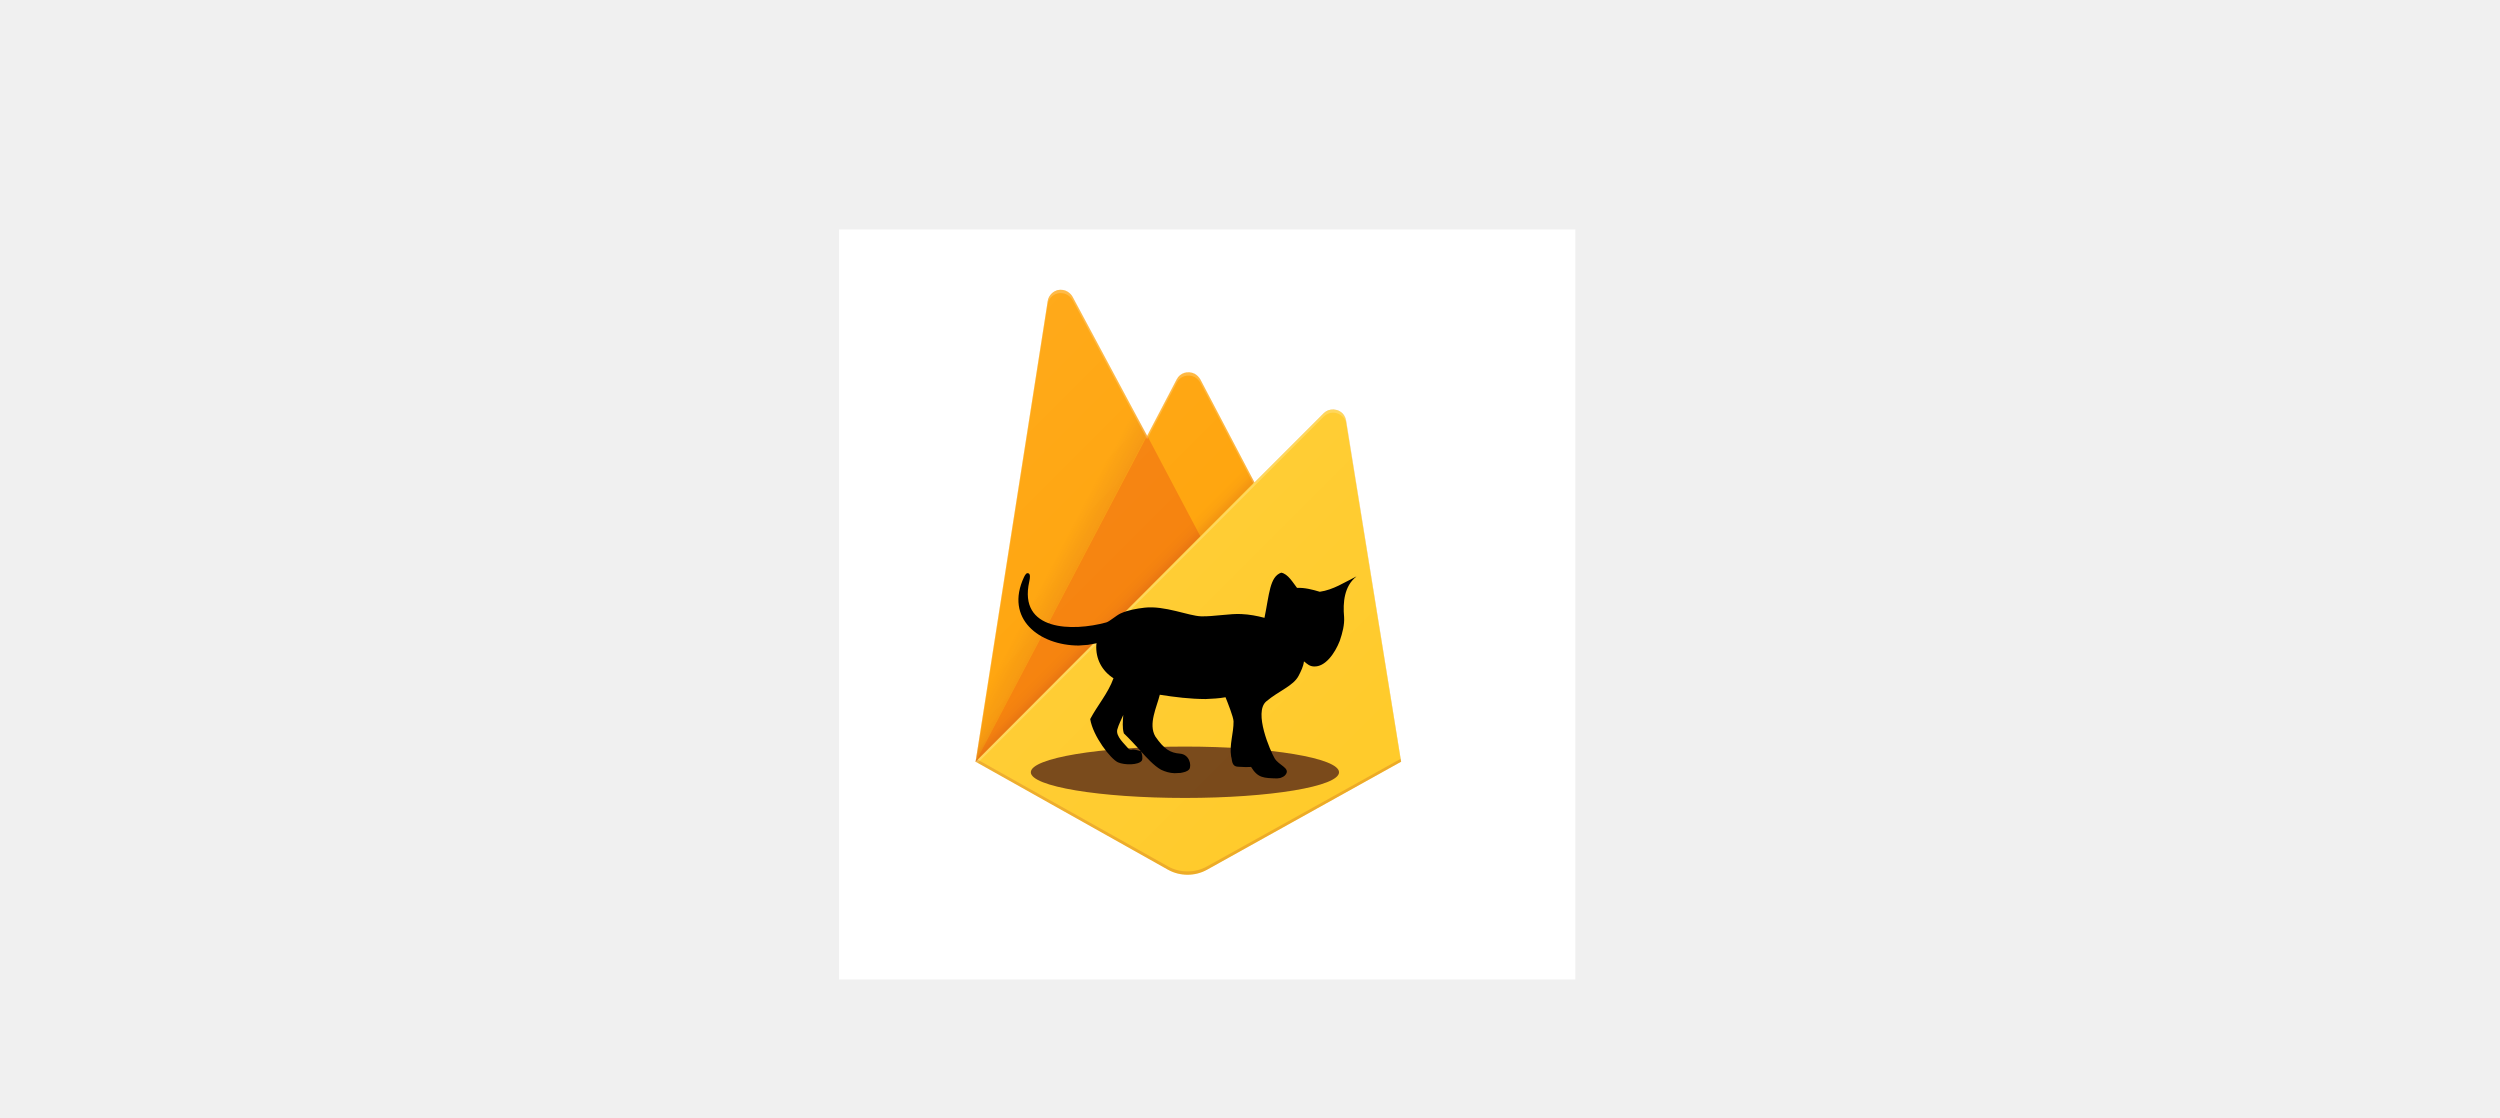
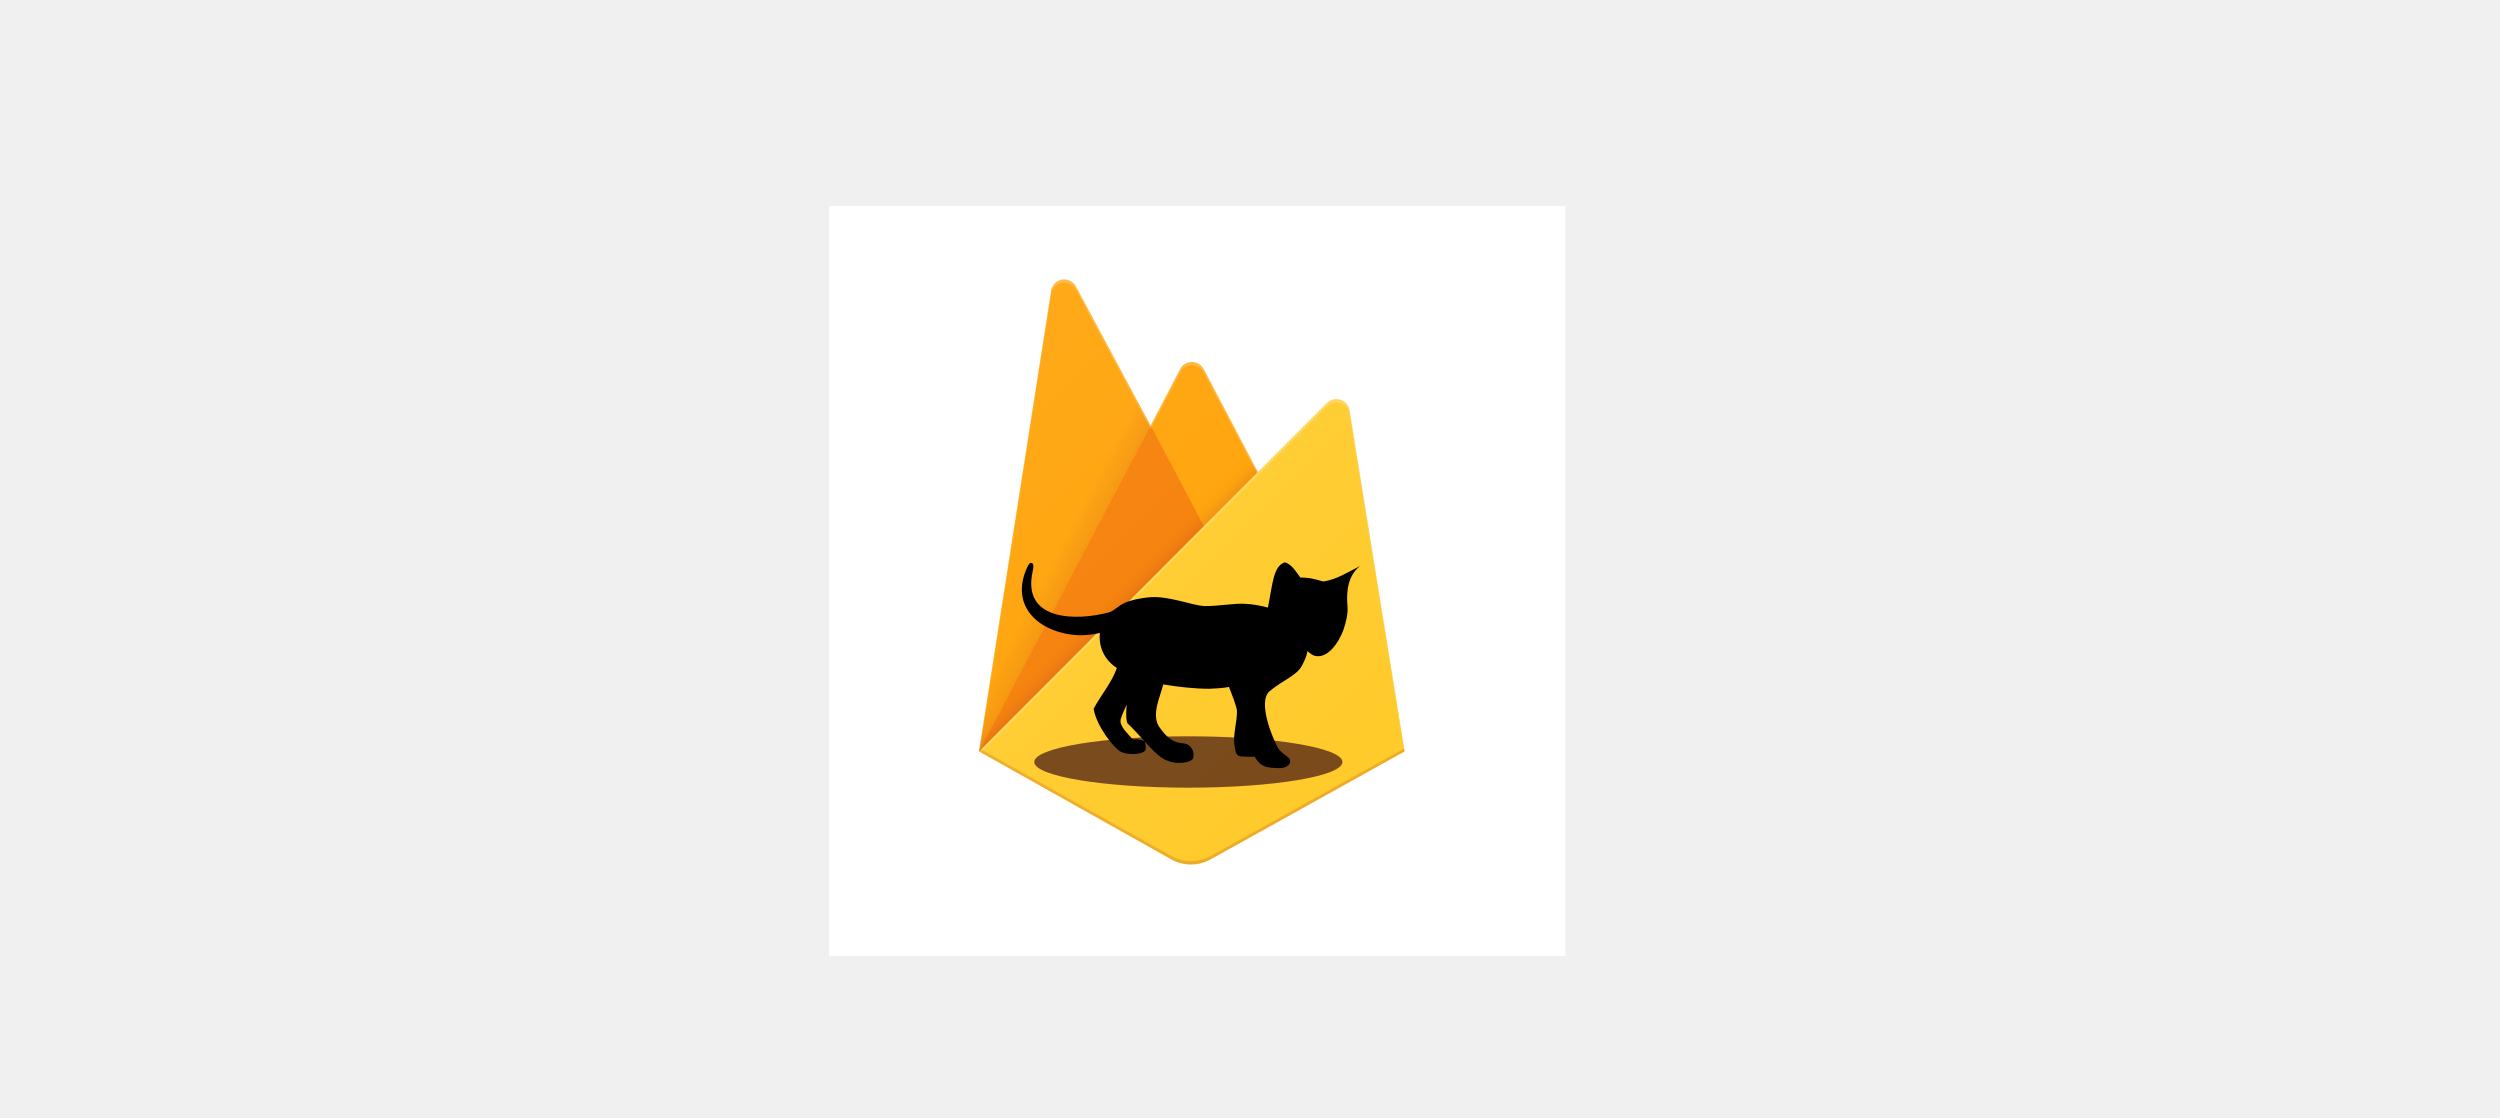
<svg xmlns="http://www.w3.org/2000/svg" xmlns:xlink="http://www.w3.org/1999/xlink" version="1.1" x="0px" y="0px" viewBox="0 0 752 336" style="enable-background:new 0 0 752 336;" xml:space="preserve" id="svg1081">
  <defs id="defs1085">
    <clipPath id="SVGID_2_">
      <use xlink:href="#SVGID_1_" style="overflow:visible" id="use988" x="0" y="0" width="100%" height="100%" />
    </clipPath>
    <linearGradient id="SVGID_3_" gradientUnits="userSpaceOnUse" x1="90.242" y1="137.438" x2="82.242" y2="141.618" gradientTransform="matrix(1,0,0,-1,0,329.9936)">
      <stop offset="0" style="stop-color:#A52714" id="stop993" />
      <stop offset="0.4" style="stop-color:#A52714;stop-opacity:0.5" id="stop995" />
      <stop offset="0.8" style="stop-color:#A52714;stop-opacity:0" id="stop997" />
    </linearGradient>
    <linearGradient id="SVGID_4_" gradientUnits="userSpaceOnUse" x1="124.241" y1="149.077" x2="120.661" y2="152.657" gradientTransform="matrix(1,0,0,-1,0,329.9936)">
      <stop offset="0" style="stop-color:#A52714;stop-opacity:0.8" id="stop1004" />
      <stop offset="0.5" style="stop-color:#A52714;stop-opacity:0.21" id="stop1006" />
      <stop offset="1" style="stop-color:#A52714;stop-opacity:0" id="stop1008" />
    </linearGradient>
    <linearGradient id="SVGID_5_" gradientUnits="userSpaceOnUse" x1="-597.052" y1="1378.471" x2="-546.982" y2="1428.541" gradientTransform="matrix(2.67,0,0,2.67,1655.982,-3551.545)">
      <stop offset="0" style="stop-color:#FFFFFF;stop-opacity:0.1" id="stop1019" />
      <stop offset="1" style="stop-color:#FFFFFF;stop-opacity:0" id="stop1021" />
    </linearGradient>
    <path id="SVGID_1_" d="m 176.8,137.4 c -0.4,-2.2 -2.4,-3.6 -4.6,-3.3 -0.8,0.1 -1.6,0.5 -2.2,1.1 L 149.2,156 132.9,124.9 c -1,-2 -3.4,-2.7 -5.4,-1.7 -0.7,0.4 -1.3,1 -1.7,1.7 l -8.9,17 -22.4,-41.8 c -1,-1.9 -3.5,-2.7 -5.4,-1.6 -1.1,0.6 -1.9,1.7 -2.1,2.9 L 65.3,240 l 57.9,32.5 c 3.6,2 8.1,2 11.7,0 L 193.3,240 Z" />
+     <filter style="color-interpolation-filters:sRGB" id="filter2088" x="-0.001" width="1.002" y="-0.001" height="1.002">
+       <feGaussianBlur stdDeviation="0.101" id="feGaussianBlur2090" />
+     </filter>
  </defs>
  <style type="text/css" id="style979">
	.st0{fill:#FFFFFF;}
	.st1{opacity:0.7;}
	.st2{fill:none;}
	.st3{clip-path:url(#SVGID_2_);}
	.st4{fill:#FFA000;}
	.st5{opacity:0.12;fill:url(#SVGID_3_);enable-background:new    ;}
	.st6{fill:#F57C00;}
	.st7{opacity:0.2;fill:url(#SVGID_4_);enable-background:new    ;}
	.st8{fill:#FFCA28;}
	.st9{fill:#FFFFFF;fill-opacity:0.2;}
	.st10{opacity:0.2;fill:#A52714;enable-background:new    ;}
	.st11{fill:url(#SVGID_5_);}
	.st12{opacity:0.54;}
	.st13{clip-path:url(#SVGID_7_);}
	.st14{opacity:0.12;fill:url(#SVGID_8_);enable-background:new    ;}
	.st15{opacity:0.2;fill:url(#SVGID_9_);enable-background:new    ;}
	.st16{fill:url(#SVGID_10_);}
	.st17{display:none;}
	.st18{display:inline;fill:#00FFFF;fill-opacity:0.2;}
</style>
  <g id="guides" class="st17">
    <rect id="XMLID_13_" x="-0.6" y="272" class="st18" width="753.2" height="64" />
    <rect id="XMLID_10_" x="-0.6" y="0" class="st18" width="753.2" height="64" />
    <rect x="688.5" y="0" class="st18" width="64" height="336" id="rect1074" />
    <rect x="196.3" y="0" class="st18" width="48" height="336" id="rect1076" />
    <rect x="-0.5" y="0" class="st18" width="64" height="336" id="rect1078" />
  </g>
-   <g id="layer2">
-     <rect style="fill:#ffffff;fill-opacity:1;stroke-width:3.78" id="rect2070" width="221.479" height="225.6" x="252.384" y="69.019" />
+   <g id="layer2" style="filter:url(#filter2088)">
+     <rect style="fill:#ffffff;fill-opacity:1;stroke-width:3.78" id="rect2070" width="221.479" height="225.6" x="249.414" y="61.929" />
  </g>
  <g id="layer3" style="display:inline">
-     <g id="XMLID_19_" transform="translate(228.1575,-10.87671)">
+     <g id="XMLID_19_" transform="translate(229.1877,-13.96712)">
      <rect id="XMLID_21_" x="33.3" y="90" class="st2" width="192" height="192" />
      <g id="g1028">
        <defs id="defs986">
          <path id="path2043" d="m 176.8,137.4 c -0.4,-2.2 -2.4,-3.6 -4.6,-3.3 -0.8,0.1 -1.6,0.5 -2.2,1.1 L 149.2,156 132.9,124.9 c -1,-2 -3.4,-2.7 -5.4,-1.7 -0.7,0.4 -1.3,1 -1.7,1.7 l -8.9,17 -22.4,-41.8 c -1,-1.9 -3.5,-2.7 -5.4,-1.6 -1.1,0.6 -1.9,1.7 -2.1,2.9 L 65.3,240 l 57.9,32.5 c 3.6,2 8.1,2 11.7,0 L 193.3,240 Z" />
        </defs>
        <clipPath id="clipPath1947">
          <use xlink:href="#SVGID_1_" style="overflow:visible" id="use1945" x="0" y="0" width="100%" height="100%" />
        </clipPath>
        <g class="st3" clip-path="url(#SVGID_2_)" id="g1026">
          <path class="st4" d="M 65.3,240 87,101.4 c 0.3,-2.2 2.4,-3.7 4.6,-3.3 1.2,0.2 2.3,1 2.9,2.1 l 22.4,41.8 8.9,-17 c 1,-2 3.4,-2.7 5.4,-1.7 0.7,0.4 1.3,1 1.7,1.7 l 60.4,115 z" id="path991" />
          <linearGradient id="linearGradient1956" gradientUnits="userSpaceOnUse" x1="90.242" y1="137.438" x2="82.242" y2="141.618" gradientTransform="matrix(1,0,0,-1,0,329.9936)">
            <stop offset="0" style="stop-color:#A52714" id="stop1950" />
            <stop offset="0.4" style="stop-color:#A52714;stop-opacity:0.5" id="stop1952" />
            <stop offset="0.8" style="stop-color:#A52714;stop-opacity:0" id="stop1954" />
          </linearGradient>
          <path class="st5" d="m 139.3,99 -106,-9 v 192 l 32,-42 z" id="path1000" style="fill:url(#SVGID_3_)" />
          <path class="st6" d="M 140.2,186 116.9,141.9 65.3,240 Z" id="path1002" />
          <linearGradient id="linearGradient1966" gradientUnits="userSpaceOnUse" x1="124.241" y1="149.077" x2="120.661" y2="152.657" gradientTransform="matrix(1,0,0,-1,0,329.9936)">
            <stop offset="0" style="stop-color:#A52714;stop-opacity:0.8" id="stop1960" />
            <stop offset="0.5" style="stop-color:#A52714;stop-opacity:0.21" id="stop1962" />
            <stop offset="1" style="stop-color:#A52714;stop-opacity:0" id="stop1964" />
          </linearGradient>
          <path class="st7" d="m 33.3,90 h 192 v 192 h -192 z" id="path1011" style="fill:url(#SVGID_4_)" />
          <path class="st8" d="M 193.3,240 176.7,137.3 c -0.4,-2.2 -2.4,-3.6 -4.6,-3.3 -0.8,0.1 -1.6,0.5 -2.2,1.1 L 65.3,240 l 57.9,32.5 c 3.6,2 8.1,2 11.7,0 z" id="path1013" />
          <path class="st9" d="m 176.8,137.4 c -0.4,-2.2 -2.4,-3.6 -4.6,-3.3 -0.8,0.1 -1.6,0.5 -2.2,1.1 L 149.2,156 132.9,124.9 c -1,-2 -3.4,-2.7 -5.4,-1.7 -0.7,0.4 -1.3,1 -1.7,1.7 l -8.9,17 -22.4,-41.8 c -1,-1.9 -3.5,-2.7 -5.4,-1.6 -1.1,0.6 -1.9,1.7 -2.1,2.9 L 65.3,240 h -0.1 l 0.1,0.1 0.6,0.3 83.3,-83.4 20.8,-20.8 c 1.6,-1.6 4.1,-1.6 5.7,0 0.6,0.6 1,1.3 1.1,2.2 l 16.4,101.7 0.2,-0.1 z M 65.5,239.8 87,102.4 c 0.3,-2.2 2.4,-3.7 4.6,-3.3 1.2,0.2 2.3,1 2.9,2.1 l 22.4,41.8 8.9,-17 c 1,-2 3.4,-2.7 5.4,-1.7 0.7,0.4 1.3,1 1.7,1.7 l 16,30.4 z" id="path1015" />
          <path class="st10" d="m 134.9,271.5 c -3.6,2 -8.1,2 -11.7,0 l -57.8,-32.4 -0.1,0.9 57.9,32.5 c 3.6,2 8.1,2 11.7,0 l 58.4,-32.5 -0.1,-0.9 z" id="path1017" />
          <linearGradient id="linearGradient1976" gradientUnits="userSpaceOnUse" x1="-597.052" y1="1378.471" x2="-546.982" y2="1428.541" gradientTransform="matrix(2.67,0,0,2.67,1655.982,-3551.545)">
            <stop offset="0" style="stop-color:#FFFFFF;stop-opacity:0.1" id="stop1972" />
            <stop offset="1" style="stop-color:#FFFFFF;stop-opacity:0" id="stop1974" />
          </linearGradient>
          <path class="st11" d="m 176.8,137.4 c -0.4,-2.2 -2.4,-3.6 -4.6,-3.3 -0.8,0.1 -1.6,0.5 -2.2,1.1 L 149.2,156 132.9,124.9 c -1,-2 -3.4,-2.7 -5.4,-1.7 -0.7,0.4 -1.3,1 -1.7,1.7 l -8.9,17 -22.4,-41.8 c -1,-1.9 -3.5,-2.7 -5.4,-1.6 -1.1,0.6 -1.9,1.7 -2.1,2.9 L 65.3,240 l 57.9,32.5 c 3.6,2 8.1,2 11.7,0 L 193.3,240 Z" id="path1024" style="fill:url(#SVGID_5_)" />
        </g>
      </g>
    </g>
  </g>
  <g id="layer1" style="display:inline">
-     <ellipse style="fill:#542617;fill-opacity:0.774;stroke-width:4.355" id="path1897" cx="356.427" cy="232.296" rx="46.356" ry="7.726" />
-     <path d="m 339.645,225.398 0.582,0.172 c 0.731,-0.327 2.201,0.178 2.98,0.426 -1.436,-1.591 -3.598,-3.928 -5.156,-5.402 -0.511,-1.784 -0.293,-3.578 -0.183,-5.399 l 0.022,-0.151 c -0.614,1.457 -1.394,2.875 -1.813,4.409 -0.49,2.07 2.179,4.303 3.214,5.583 z m 44.49,8.754 c -4.006,-0.113 -5.768,-0.103 -7.808,-3.458 l -1.59,0.045 c -1.851,-0.082 -1.079,-0.045 -2.314,-0.106 -2.064,-0.08 -1.734,-2.042 -2.097,-3.078 -0.581,-3.518 0.769,-7.054 0.726,-10.573 -0.015,-1.249 -1.782,-5.67 -2.414,-7.251 -1.98,0.373 -3.97,0.444 -5.978,0.544 -4.629,-0.012 -9.227,-0.578 -13.791,-1.298 -0.889,3.675 -3.533,8.817 -1.348,12.551 2.653,3.863 4.514,4.933 7.399,5.166 2.885,0.233 3.537,3.49 2.839,4.654 -0.618,0.804 -1.704,0.95 -2.626,1.145 l -1.846,0.087 c -1.452,-0.049 -2.75,-0.441 -4.044,-1.046 -2.161,-1.206 -4.393,-3.714 -6.051,-5.515 0.386,0.719 0.616,2.123 0.266,2.776 -0.98,1.389 -5.221,1.38 -7.163,0.517 -2.206,-0.98 -7.537,-7.863 -8.361,-13.018 2.192,-4.147 5.387,-7.758 7.003,-12.273 -3.523,-2.248 -5.409,-5.906 -5.164,-10.051 l 0.088,-0.48 c -3.466,0.649 -1.669,0.407 -5.397,0.689 -11.874,-0.036 -22.317,-8.087 -16.437,-20.6 0.382,-0.741 0.746,-1.415 1.394,-1.093 0.52,0.258 0.446,1.294 0.184,2.442 -3.361,14.951 13.066,15.066 23.164,12.299 1.002,-0.275 2.995,-2.124 4.376,-2.737 2.257,-1.002 4.707,-1.409 7.138,-1.702 6.047,-0.689 13.314,2.496 17.007,2.6 3.693,0.104 8.946,-0.884 12.17,-0.676 2.34,0.107 4.637,0.529 6.895,1.131 1.461,-7.12 1.565,-12.367 5.028,-13.582 2.033,0.321 3.6,3.092 4.759,4.572 l 0.006,-8.9e-4 c 2.362,-0.093 4.609,0.506 6.843,1.171 4.045,-0.574 7.44,-2.846 11.012,-4.613 -0.012,0.056 -0.07,0.075 -0.104,0.112 -3.516,2.843 -4.007,7.651 -3.593,12.097 0.154,2.307 -0.498,4.812 -1.304,7.174 -1.508,3.849 -4.421,7.905 -7.801,7.697 -1.278,-0.04 -2.021,-0.764 -2.97,-1.537 -0.184,1.565 -0.908,2.961 -1.607,4.345 -1.612,3.068 -5.825,4.421 -9.726,7.697 -3.9,3.277 1.248,14.979 2.497,17.111 1.248,2.132 4.733,2.912 3.381,4.837 -0.414,0.636 -1.046,0.863 -1.722,1.109 z" id="path1311" style="stroke-width:0.207" />
+     <ellipse style="fill:#542617;fill-opacity:0.774;stroke-width:4.355" id="path1897" cx="357.458" cy="229.205" rx="46.356" ry="7.726" />
+     <path d="m 340.675,222.308 0.582,0.172 c 0.731,-0.327 2.201,0.178 2.98,0.426 -1.436,-1.591 -3.598,-3.928 -5.156,-5.402 -0.511,-1.784 -0.293,-3.578 -0.183,-5.399 l 0.022,-0.151 c -0.614,1.457 -1.394,2.875 -1.813,4.409 -0.49,2.07 2.179,4.303 3.214,5.583 z m 44.49,8.754 c -4.006,-0.113 -5.768,-0.103 -7.808,-3.458 l -1.59,0.045 c -1.851,-0.082 -1.079,-0.045 -2.314,-0.106 -2.064,-0.08 -1.734,-2.042 -2.097,-3.078 -0.581,-3.518 0.769,-7.054 0.726,-10.573 -0.015,-1.249 -1.782,-5.67 -2.414,-7.251 -1.98,0.373 -3.97,0.444 -5.978,0.544 -4.629,-0.012 -9.227,-0.578 -13.791,-1.298 -0.889,3.675 -3.533,8.817 -1.348,12.551 2.653,3.863 4.514,4.933 7.399,5.166 2.885,0.233 3.537,3.49 2.839,4.654 -0.618,0.804 -1.704,0.95 -2.626,1.145 l -1.846,0.087 c -1.452,-0.049 -2.75,-0.441 -4.044,-1.046 -2.161,-1.206 -4.393,-3.714 -6.051,-5.515 0.386,0.719 0.616,2.123 0.266,2.776 -0.98,1.389 -5.221,1.38 -7.163,0.517 -2.206,-0.98 -7.537,-7.863 -8.361,-13.018 2.192,-4.147 5.387,-7.758 7.003,-12.273 -3.523,-2.248 -5.409,-5.906 -5.164,-10.051 l 0.088,-0.48 c -3.466,0.649 -1.669,0.407 -5.397,0.689 -11.874,-0.036 -22.317,-8.087 -16.437,-20.6 0.382,-0.741 0.746,-1.415 1.394,-1.093 0.52,0.258 0.446,1.294 0.184,2.442 -3.361,14.951 13.066,15.066 23.164,12.299 1.002,-0.275 2.995,-2.124 4.376,-2.737 2.257,-1.002 4.707,-1.409 7.138,-1.702 6.047,-0.689 13.314,2.496 17.007,2.6 3.693,0.104 8.946,-0.884 12.17,-0.676 2.34,0.107 4.637,0.529 6.895,1.131 1.461,-7.12 1.565,-12.367 5.028,-13.582 2.033,0.321 3.6,3.092 4.759,4.572 l 0.006,-8.9e-4 c 2.362,-0.093 4.609,0.506 6.843,1.171 4.045,-0.574 7.44,-2.846 11.012,-4.613 -0.012,0.056 -0.07,0.075 -0.104,0.112 -3.516,2.843 -4.007,7.651 -3.593,12.097 0.154,2.307 -0.498,4.812 -1.304,7.174 -1.508,3.849 -4.421,7.905 -7.801,7.697 -1.278,-0.04 -2.021,-0.764 -2.97,-1.537 -0.184,1.565 -0.908,2.961 -1.607,4.345 -1.612,3.068 -5.825,4.421 -9.726,7.697 -3.9,3.277 1.248,14.979 2.497,17.111 1.248,2.132 4.733,2.912 3.381,4.837 -0.414,0.636 -1.046,0.863 -1.722,1.109 z" id="path1311" style="stroke-width:0.207" />
  </g>
</svg>
